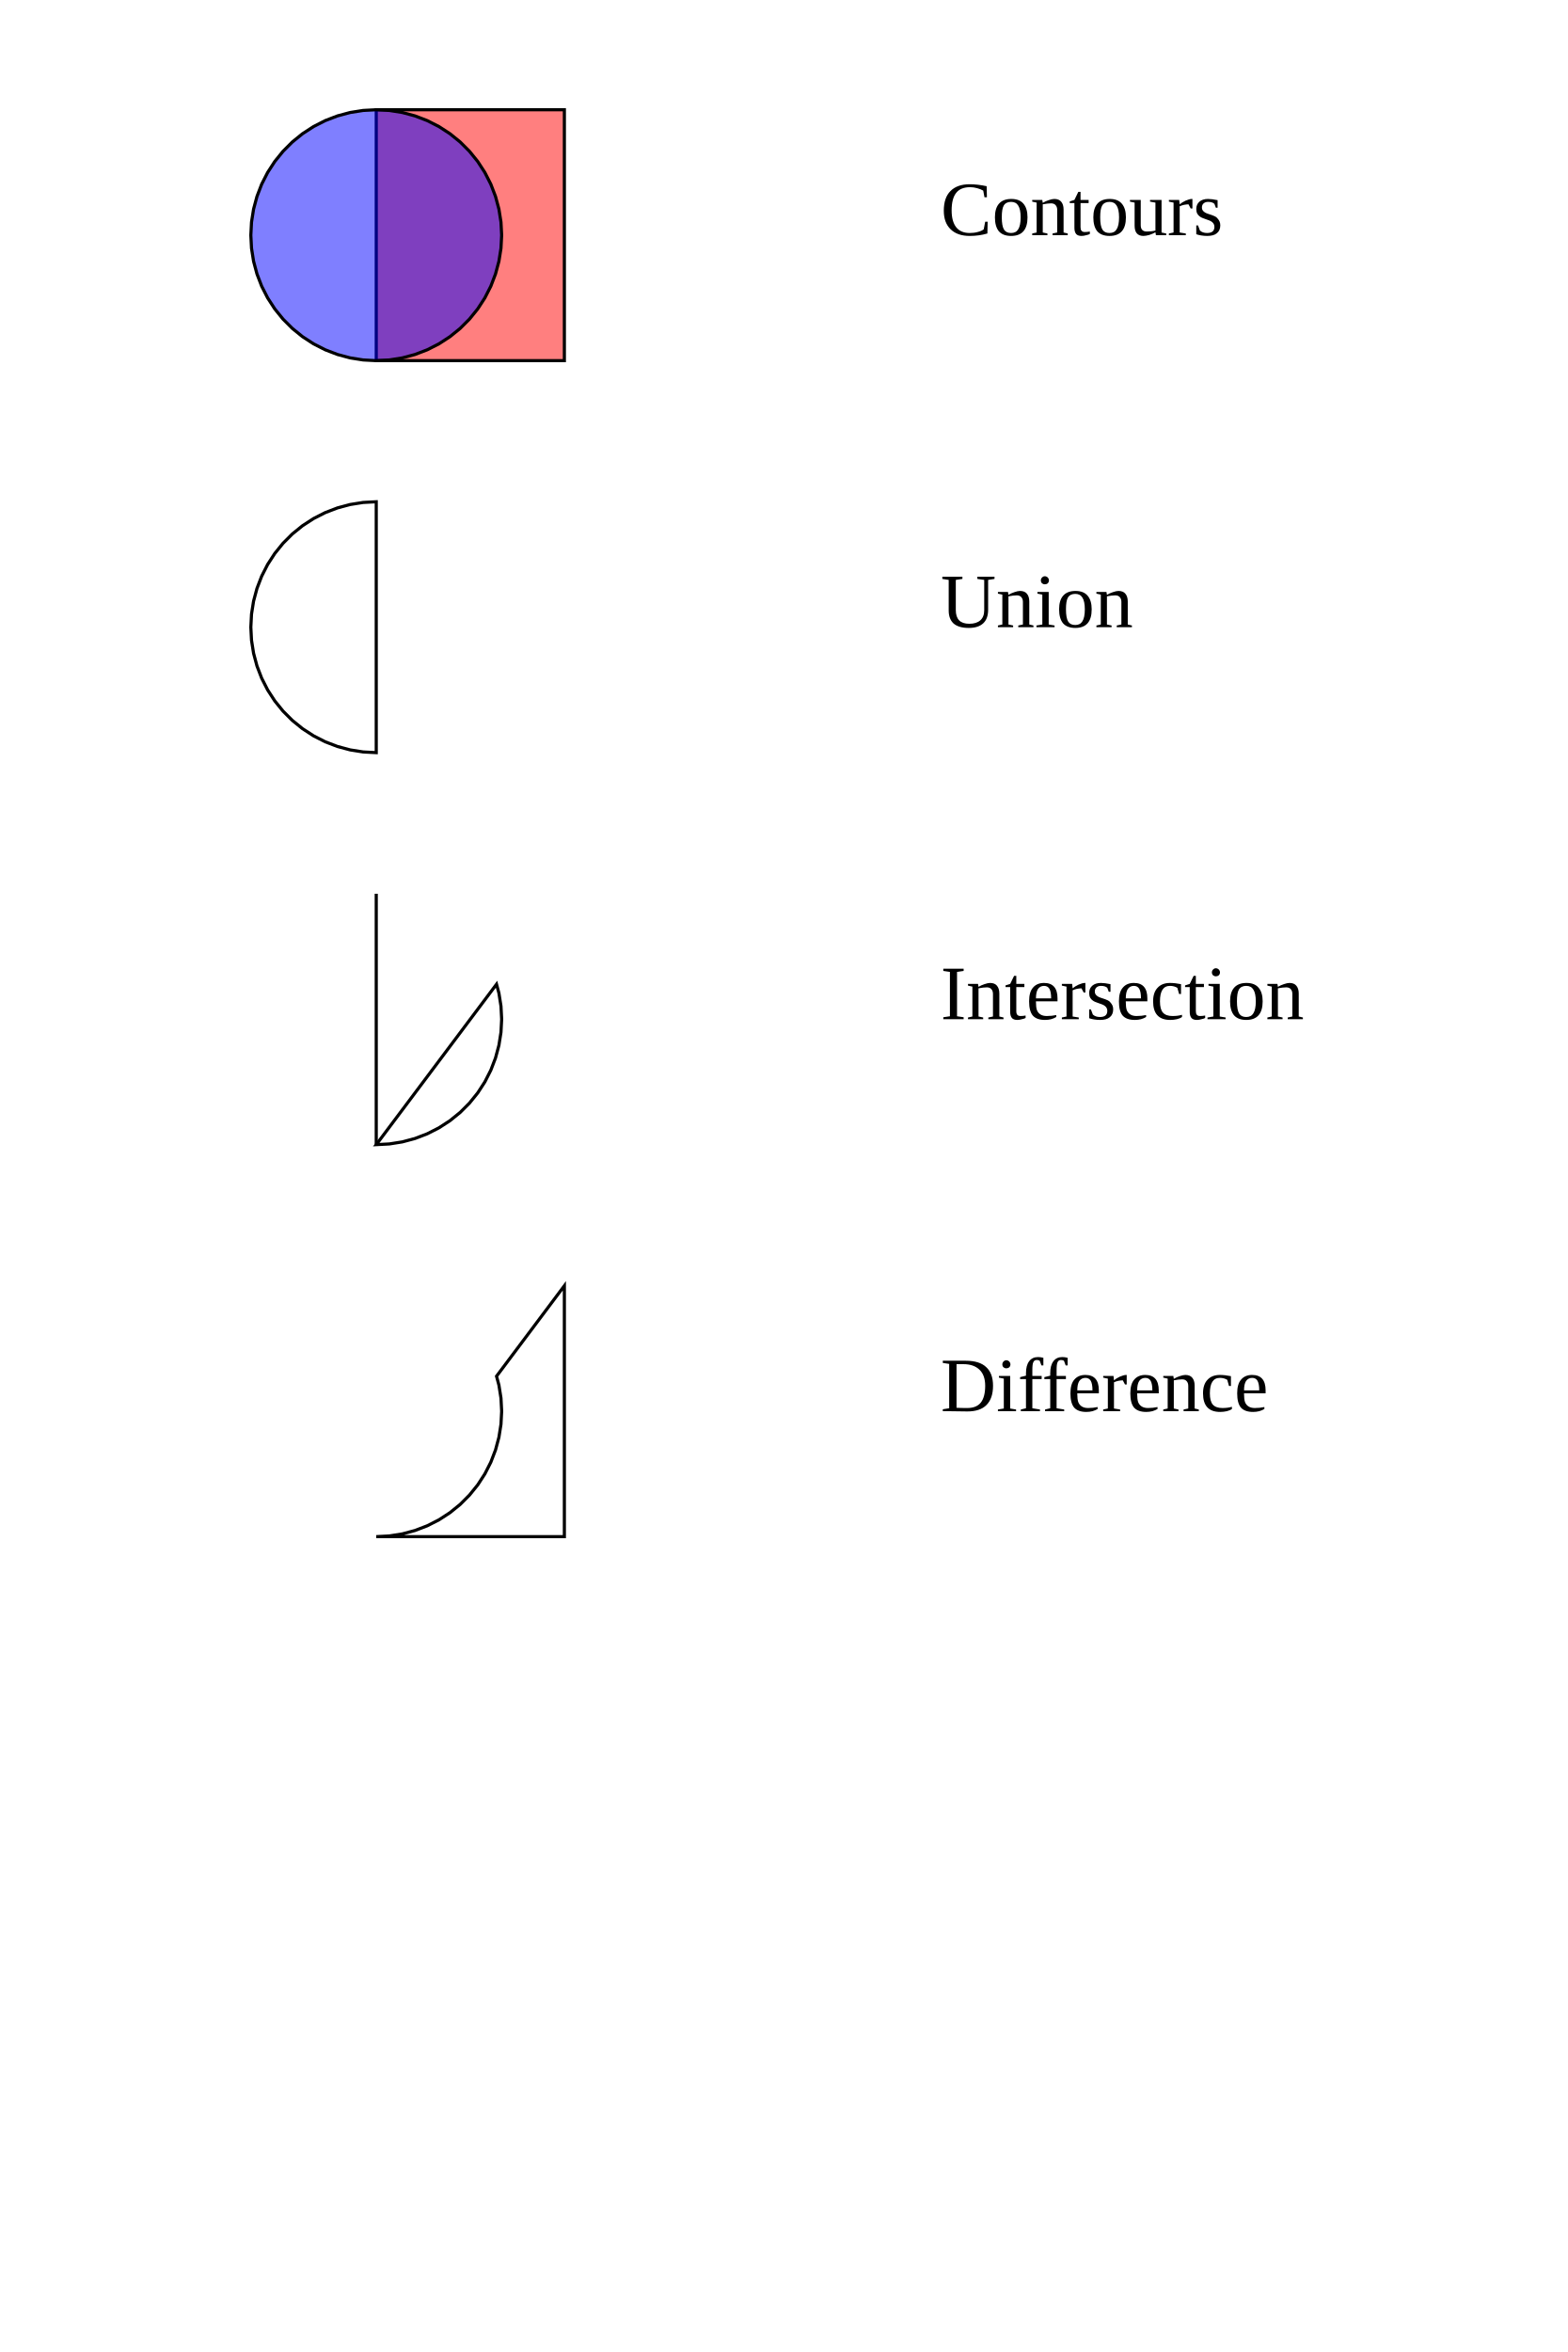
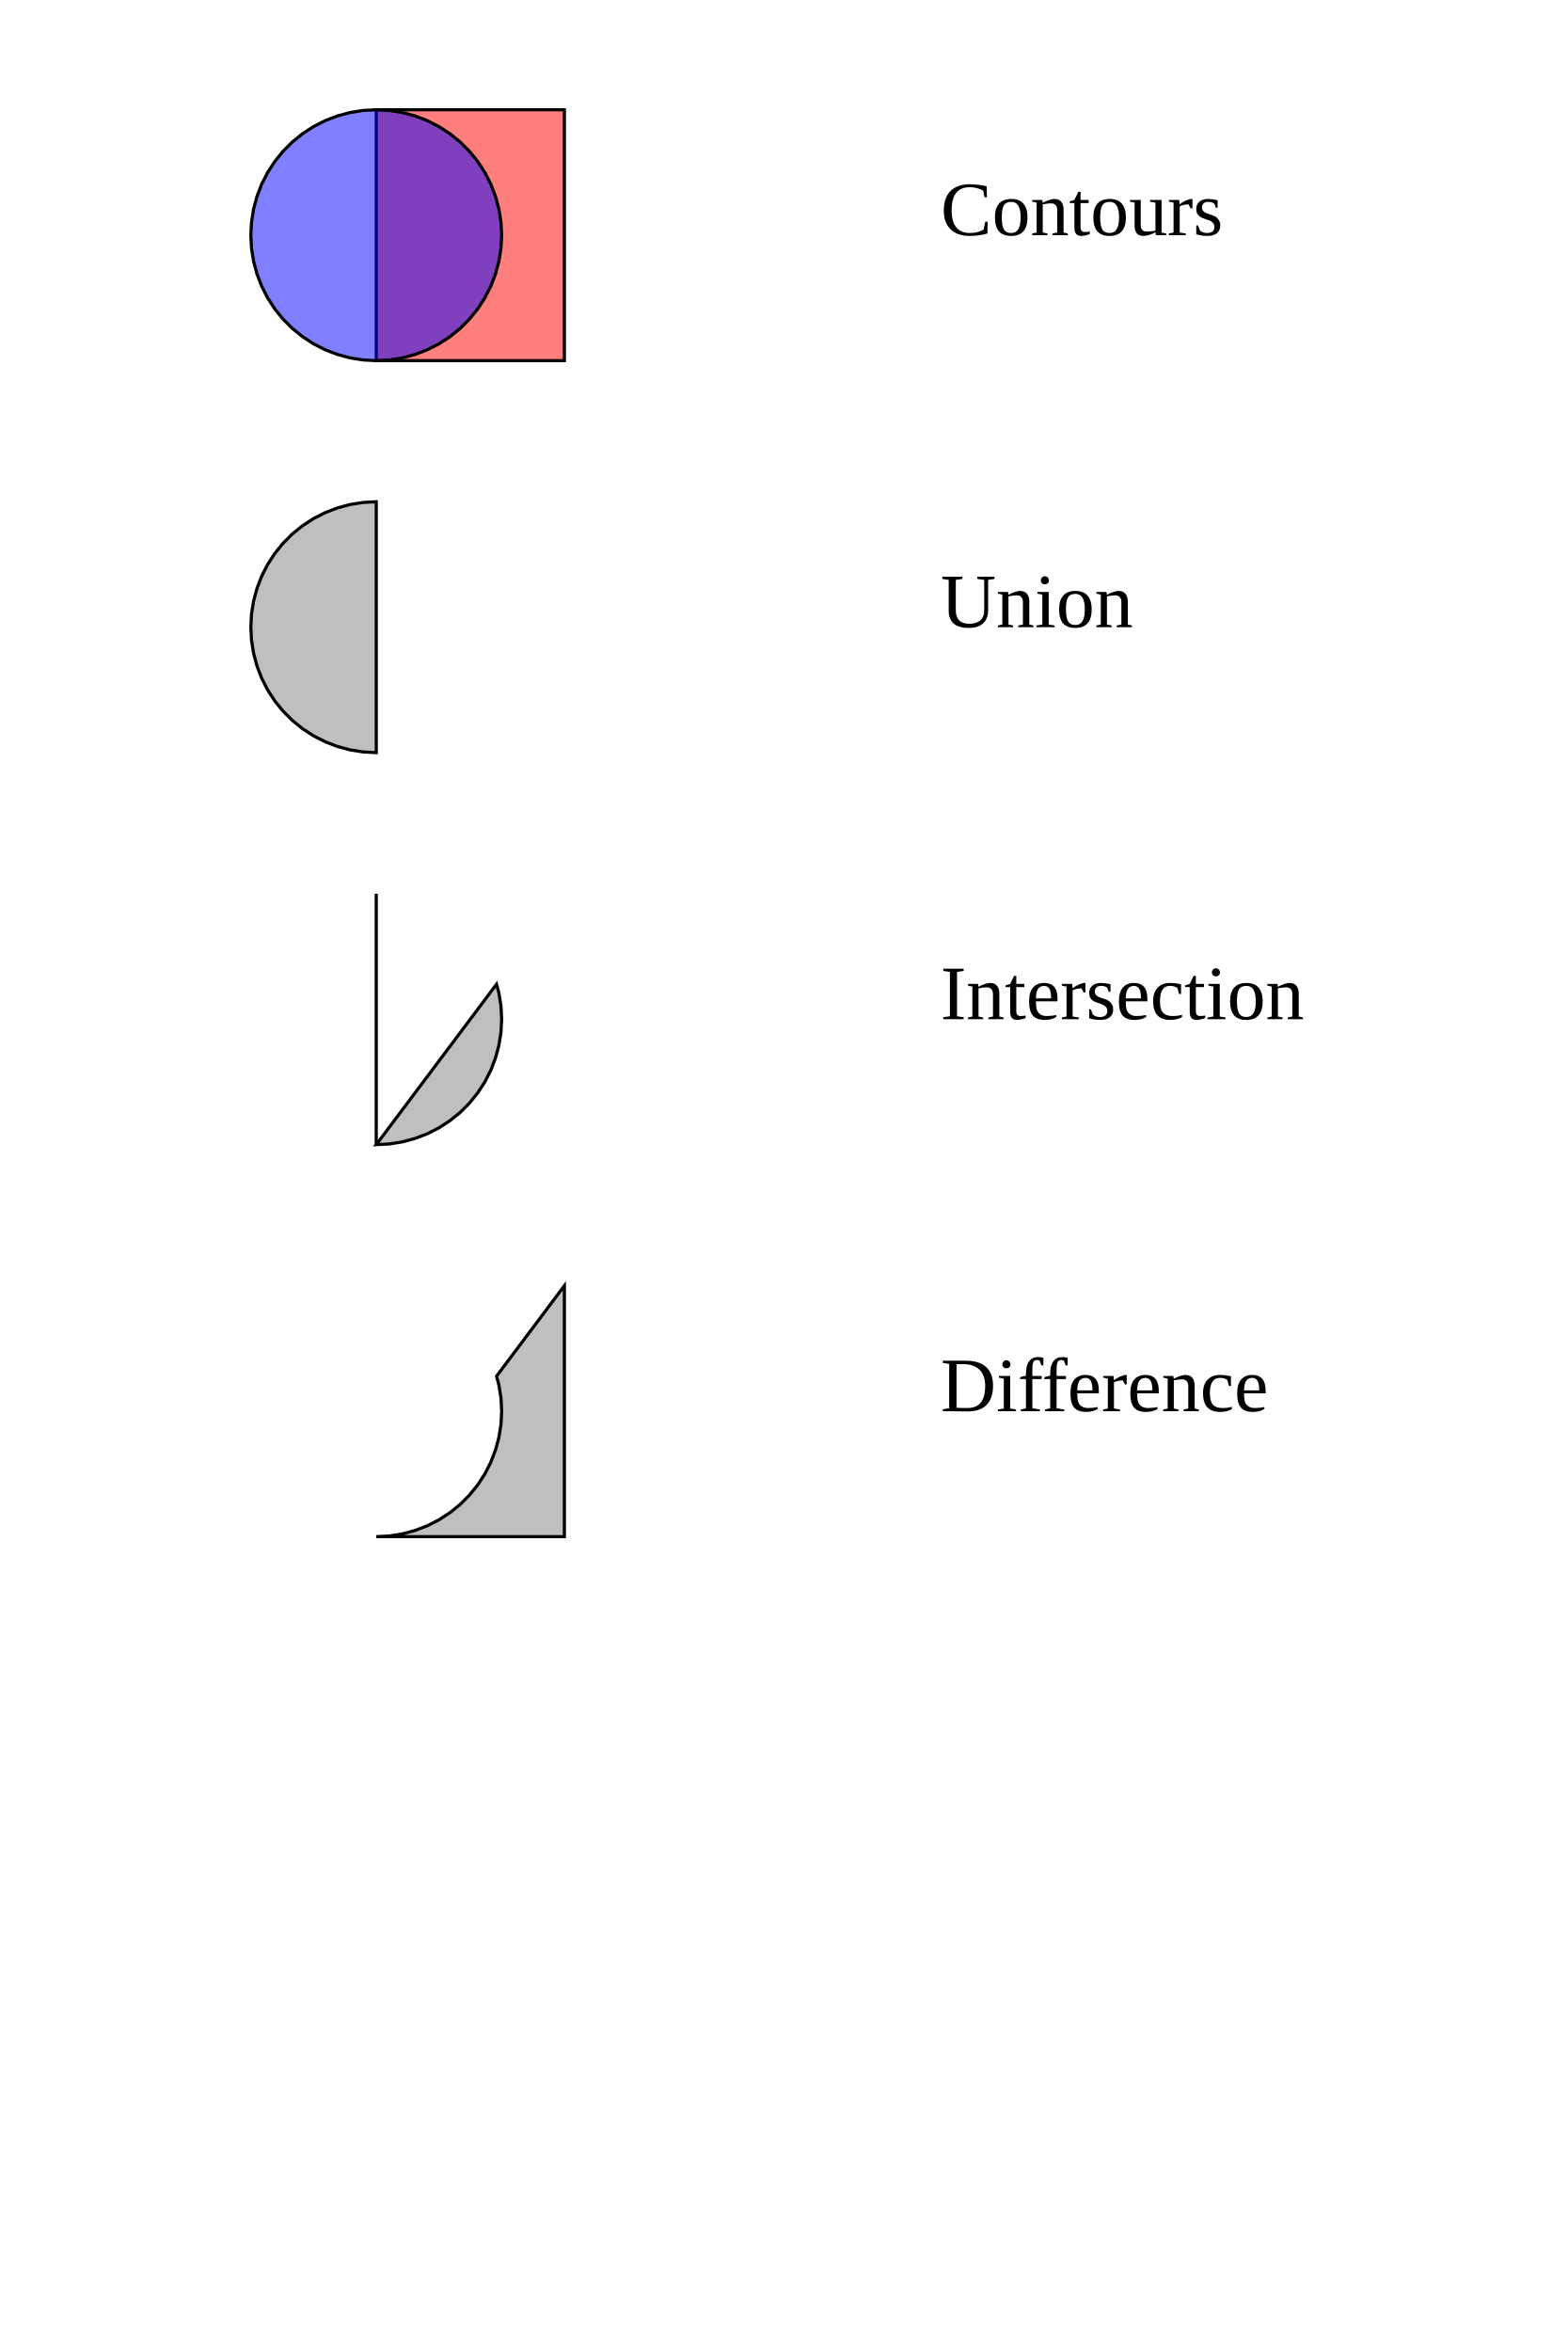
<svg xmlns="http://www.w3.org/2000/svg" width="100.000mm" height="150.000mm" viewBox="0.000 0.000 100.000 150.000">
  <text x="60" y="15" style="fill:black;font-size:1.3mm;">Contours</text>
  <polygon points="24.000,7.000 36.000,7.000 36.000,23.000 24.000,23.000" style="fill:none;stroke:black;stroke-width:0.2;fill:red;fill-opacity:0.5;" />
  <polygon points="24.000,7.000 24.836,7.044 25.663,7.175 26.472,7.392 27.254,7.692 28.000,8.072 28.702,8.528 29.353,9.055 29.945,9.647 30.472,10.298 30.928,11.000 31.308,11.746 31.608,12.528 31.825,13.337 31.956,14.164 32.000,15.000 31.956,15.836 31.825,16.663 31.608,17.472 31.308,18.254 30.928,19.000 30.472,19.702 29.945,20.353 29.353,20.945 28.702,21.472 28.000,21.928 27.254,22.308 26.472,22.608 25.663,22.825 24.836,22.956 24.000,23.000 23.164,22.956 22.337,22.825 21.528,22.608 20.746,22.308 20.000,21.928 19.298,21.472 18.647,20.945 18.055,20.353 17.528,19.702 17.072,19.000 16.692,18.254 16.392,17.472 16.175,16.663 16.044,15.836 16.000,15.000 16.044,14.164 16.175,13.337 16.392,12.528 16.692,11.746 17.072,11.000 17.528,10.298 18.055,9.647 18.647,9.055 19.298,8.528 20.000,8.072 20.746,7.692 21.528,7.392 22.337,7.175 23.164,7.044" style="fill:none;stroke:black;stroke-width:0.2;fill:blue;fill-opacity:0.5;" />
  <text x="60" y="40" style="fill:black;font-size:1.3mm;">Union</text>
  <g transform="translate(0.000,25.000)">
-     <polygon points="24.000,7.000 23.164,7.044 22.337,7.175 21.528,7.392 20.746,7.692 20.000,8.072 19.298,8.528 18.647,9.055 18.055,9.647 17.528,10.298 17.072,11.000 16.692,11.746 16.392,12.528 16.175,13.337 16.044,14.164 16.000,15.000 16.044,15.836 16.175,16.663 16.392,17.472 16.692,18.254 17.072,19.000 17.528,19.702 18.055,20.353 18.647,20.945 19.298,21.472 20.000,21.928 20.746,22.308 21.528,22.608 22.337,22.825 23.164,22.956 24.000,23.000" style="fill:none;stroke:black;stroke-width:0.2" />
+     <polygon points="24.000,7.000 23.164,7.044 22.337,7.175 21.528,7.392 20.746,7.692 20.000,8.072 19.298,8.528 18.647,9.055 18.055,9.647 17.528,10.298 17.072,11.000 16.692,11.746 16.392,12.528 16.175,13.337 16.044,14.164 16.000,15.000 16.044,15.836 16.175,16.663 16.392,17.472 16.692,18.254 17.072,19.000 17.528,19.702 18.055,20.353 18.647,20.945 19.298,21.472 20.000,21.928 20.746,22.308 21.528,22.608 22.337,22.825 23.164,22.956 24.000,23.000" style="fill:none;stroke:black;stroke-width:0.2;fill:grey;fill-opacity:0.5;" />
  </g>
  <text x="60" y="65" style="fill:black;font-size:1.3mm;">Intersection</text>
  <g transform="translate(0.000,50.000)">
-     <polygon points="24.000,23.000 24.000,23.000 24.000,7.000 24.000,23.000" style="fill:none;stroke:black;stroke-width:0.2" />
+     <polygon points="24.000,23.000 24.000,23.000 24.000,7.000 24.000,23.000" style="fill:none;stroke:black;stroke-width:0.2;fill:grey;fill-opacity:0.5;" />
  </g>
  <g transform="translate(0.000,50.000)">
-     <polygon points="31.956,15.836 31.825,16.663 31.608,17.472 31.308,18.254 30.928,19.000 30.472,19.702 29.945,20.353 29.353,20.945 28.702,21.472 28.000,21.928 27.254,22.308 26.472,22.608 25.663,22.825 24.836,22.956 24.000,23.000 31.673,12.769 31.825,13.337 31.956,14.164 32.000,15.000" style="fill:none;stroke:black;stroke-width:0.2" />
+     <polygon points="31.956,15.836 31.825,16.663 31.608,17.472 31.308,18.254 30.928,19.000 30.472,19.702 29.945,20.353 29.353,20.945 28.702,21.472 28.000,21.928 27.254,22.308 26.472,22.608 25.663,22.825 24.836,22.956 24.000,23.000 31.673,12.769 31.825,13.337 31.956,14.164 32.000,15.000" style="fill:none;stroke:black;stroke-width:0.2;fill:grey;fill-opacity:0.5;" />
  </g>
  <text x="60" y="90" style="fill:black;font-size:1.3mm;">Difference</text>
  <g transform="translate(0.000,75.000)">
-     <polygon points="36.000,23.000 36.000,7.000 31.673,12.769 31.825,13.337 31.956,14.164 32.000,15.000 31.956,15.836 31.825,16.663 31.608,17.472 31.308,18.254 30.928,19.000 30.472,19.702 29.945,20.353 29.353,20.945 28.702,21.472 28.000,21.928 27.254,22.308 26.472,22.608 25.663,22.825 24.836,22.956 24.000,23.000" style="fill:none;stroke:black;stroke-width:0.2" />
+     <polygon points="36.000,23.000 36.000,7.000 31.673,12.769 31.825,13.337 31.956,14.164 32.000,15.000 31.956,15.836 31.825,16.663 31.608,17.472 31.308,18.254 30.928,19.000 30.472,19.702 29.945,20.353 29.353,20.945 28.702,21.472 28.000,21.928 27.254,22.308 26.472,22.608 25.663,22.825 24.836,22.956 24.000,23.000" style="fill:none;stroke:black;stroke-width:0.2;fill:grey;fill-opacity:0.5;" />
  </g>
</svg>
